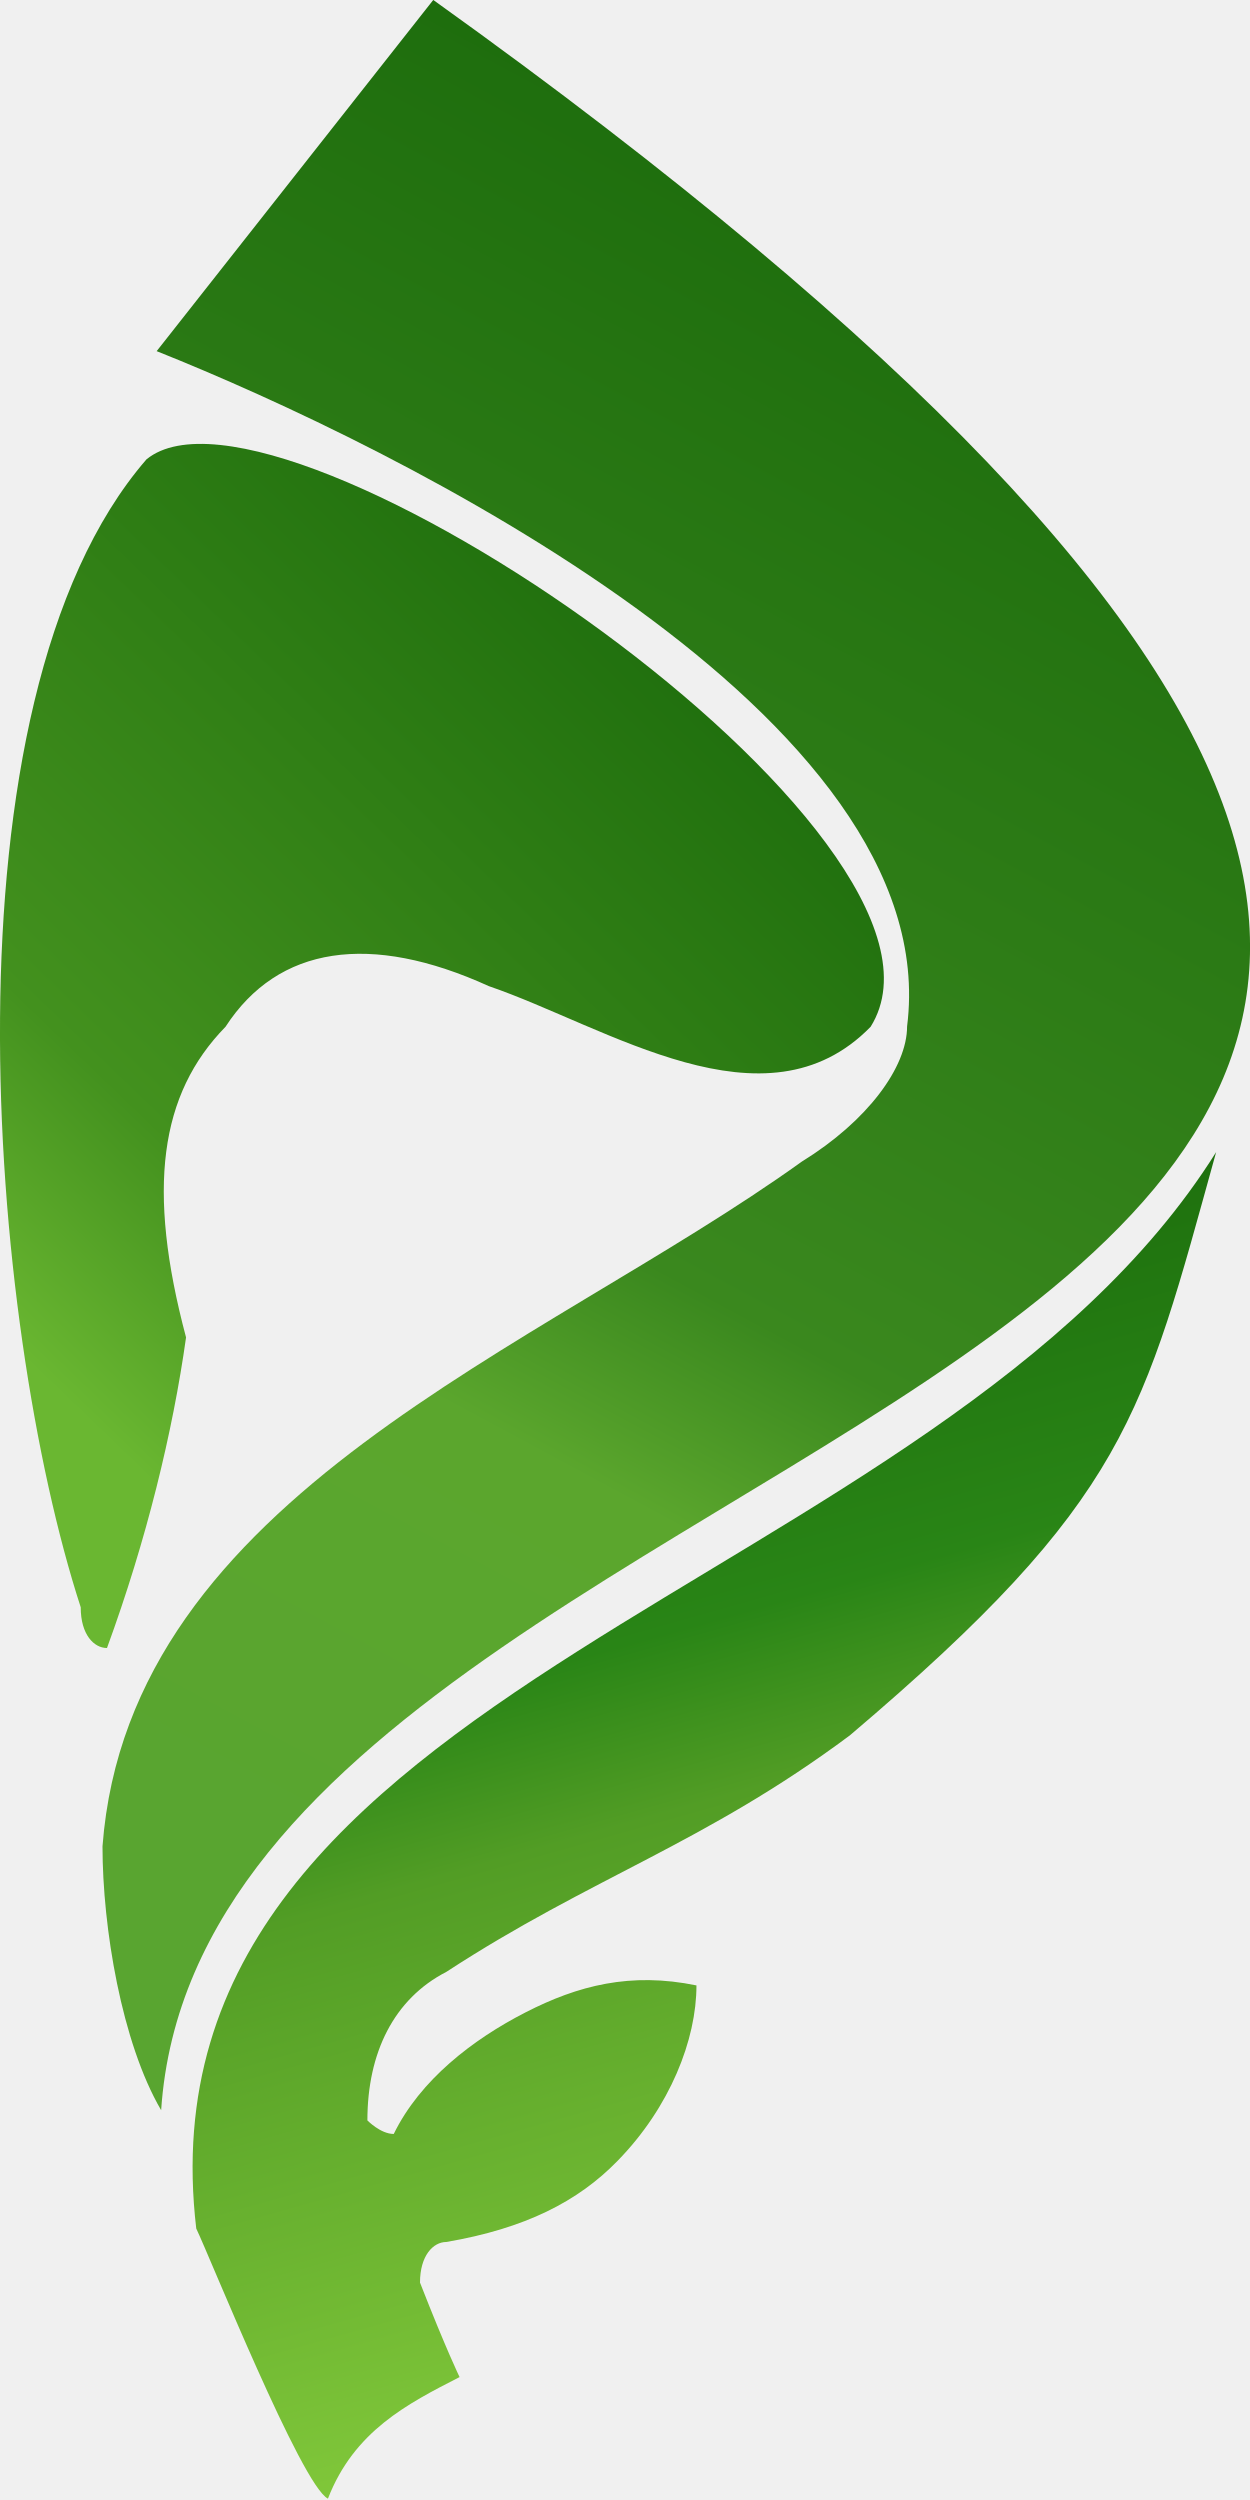
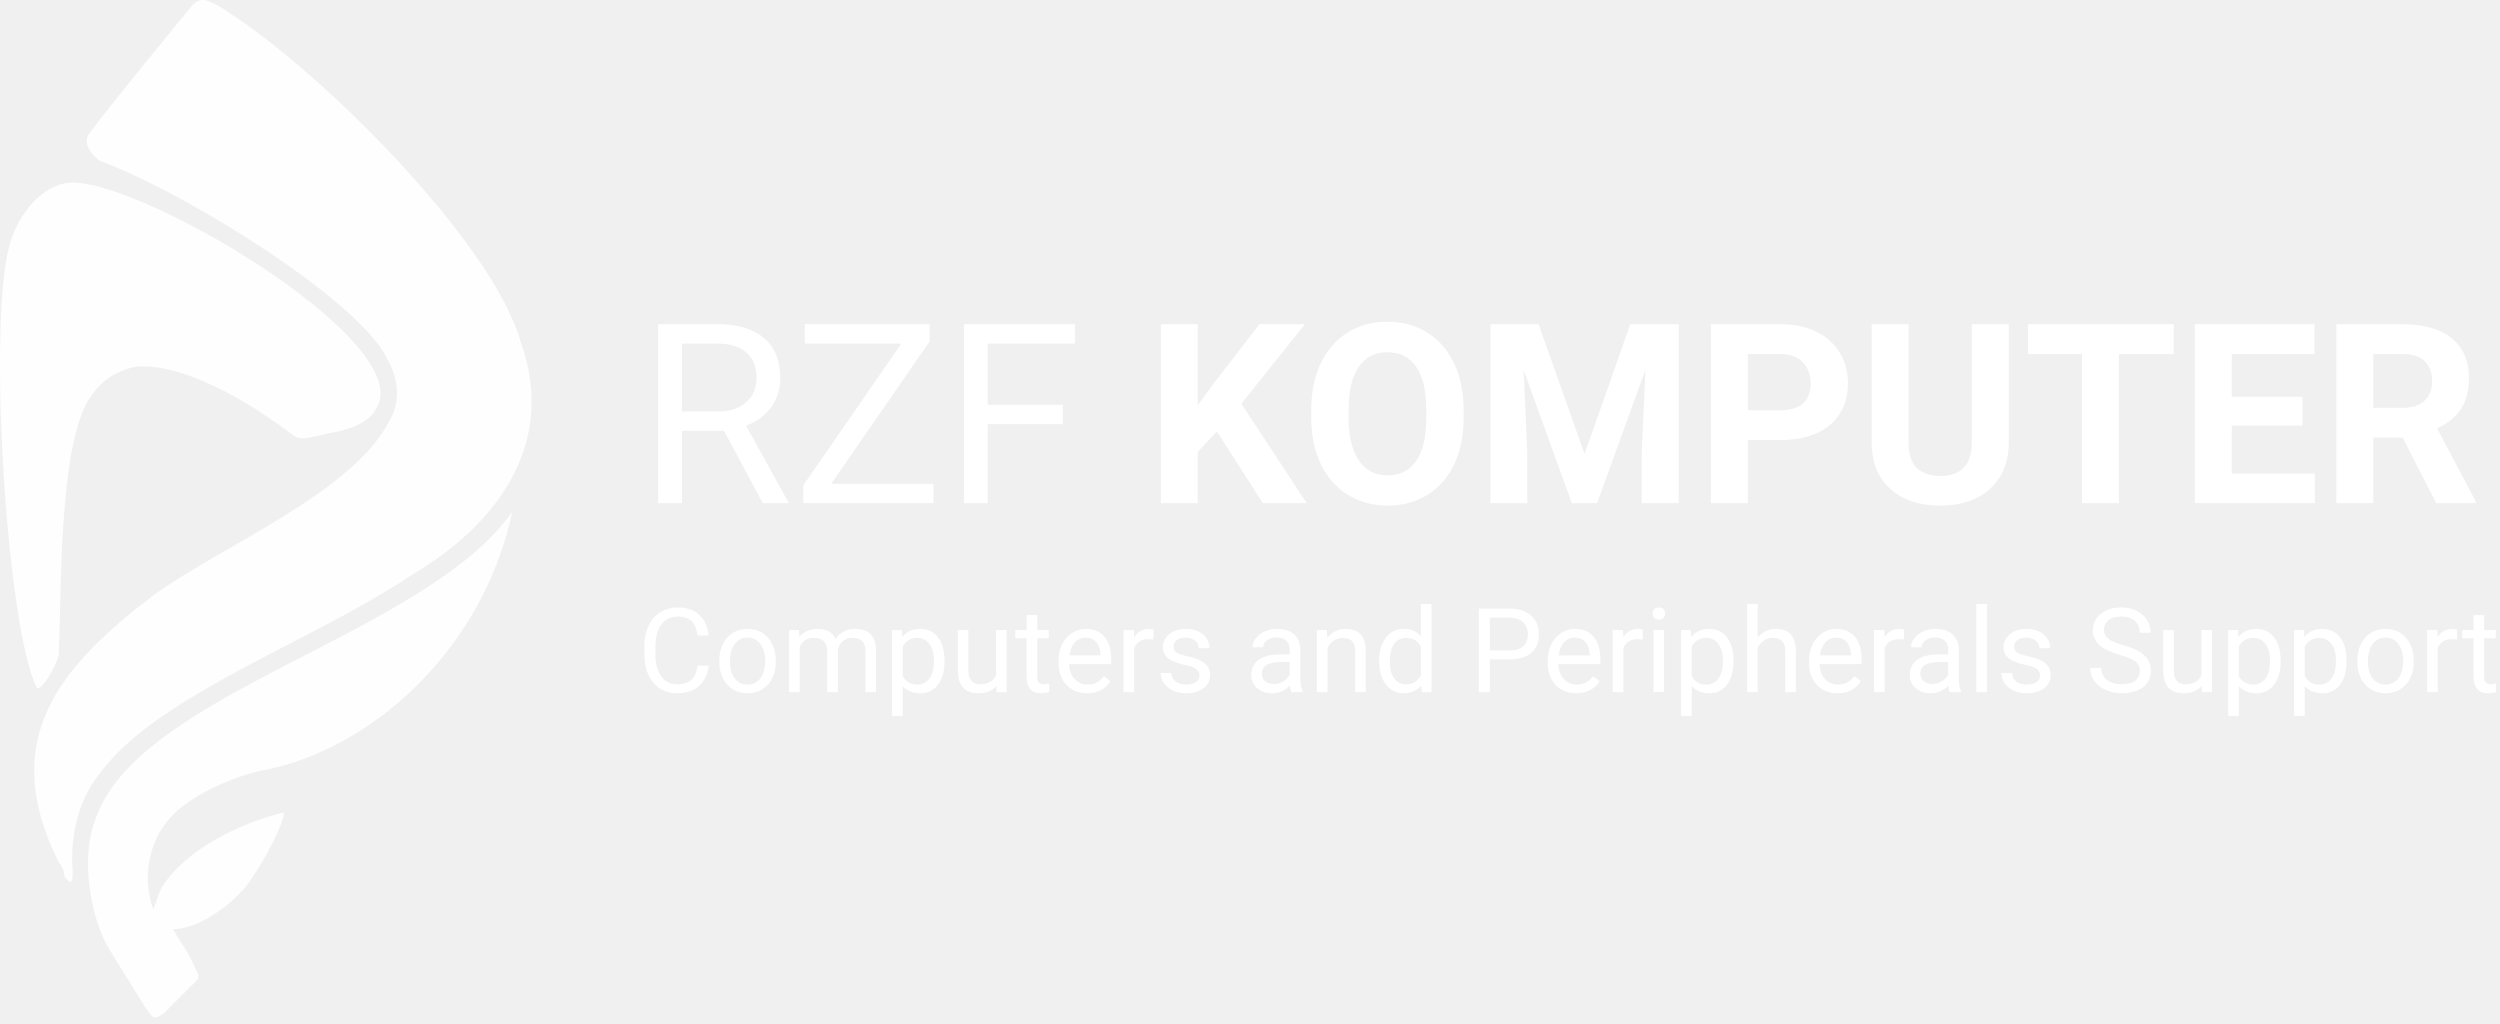
- <svg xmlns="http://www.w3.org/2000/svg" width="12" height="24" fill="none">
-   <path fill-rule="evenodd" clip-rule="evenodd" d="M3.148 23.987c.252-.648.758-.908 1.264-1.167 0 0-.127-.26-.38-.907 0-.26.127-.39.253-.39.758-.13 1.264-.389 1.643-.778.506-.518.758-1.166.758-1.685-.632-.13-1.137 0-1.643.26-.505.259-1.01.648-1.263 1.166-.127 0-.253-.13-.253-.13 0-.648.253-1.166.758-1.426 1.39-.907 2.483-1.234 3.873-2.27 2.673-2.267 2.814-3.067 3.517-5.6-2.672 4.266-10.41 5.066-9.791 10.334.126.26 1.01 2.464 1.264 2.593z" fill="url(#paint0_linear)" />
-   <path fill-rule="evenodd" clip-rule="evenodd" d="M4.159 0L1.504 3.371c2.275.908 7.583 3.501 7.204 6.483 0 .39-.379.908-1.01 1.297-2.528 1.815-6.46 3.203-6.714 6.574 0 .778.184 1.885.563 2.533C2.053 12.738 22.99 13.485 4.16 0z" fill="url(#paint1_linear)" />
-   <path fill-rule="evenodd" clip-rule="evenodd" d="M.775 15.432c0 .259.126.389.252.389.38-1.037.632-2.075.759-2.982-.38-1.427-.253-2.335.379-2.982.505-.778 1.39-.908 2.528-.39 1.137.39 2.654 1.427 3.665.39C9.495 8.04 2.67 3.373 1.406 4.41-.616 6.745-.11 12.709.775 15.43z" fill="url(#paint2_linear)" />
-   <defs>
-     <linearGradient id="paint0_linear" x1="5.297" y1="12.163" x2="8.521" y2="23.576" gradientUnits="userSpaceOnUse">
-       <stop stop-color="#1C6C0C" />
-       <stop offset=".31" stop-color="#298516" />
-       <stop offset=".451" stop-color="#529D25" />
-       <stop offset="1" stop-color="#89CF3E" />
-     </linearGradient>
-     <linearGradient id="paint1_linear" x1="10.371" y1="2.583" x2="2.187" y2="17.79" gradientUnits="userSpaceOnUse">
-       <stop stop-color="#1C6C0C" />
-       <stop offset=".6" stop-color="#3A881E" />
-       <stop offset=".722" stop-color="#5BA62D" />
-       <stop offset="1" stop-color="#59A530" />
-     </linearGradient>
-     <linearGradient id="paint2_linear" x1="7.634" y1="6.349" x2=".735" y2="13.537" gradientUnits="userSpaceOnUse">
-       <stop stop-color="#1C6C0C" />
-       <stop offset=".749" stop-color="#43911E" />
-       <stop offset="1" stop-color="#6AB731" />
-     </linearGradient>
-   </defs>
+ <svg xmlns="http://www.w3.org/2000/svg" width="149" height="61" fill="none">
+   <path d="M72.526 25.71l-1.142 1.23v3.047h-2.198V19.323h2.198v4.834l.967-1.326 2.717-3.508h2.703l-3.787 4.739 3.896 5.925h-2.614l-2.74-4.277zm14.707-.813c0 1.05-.185 1.97-.556 2.76-.371.792-.904 1.402-1.597 1.832-.688.43-1.48.644-2.373.644-.884 0-1.672-.212-2.366-.637-.693-.425-1.23-1.03-1.611-1.816-.38-.791-.574-1.7-.58-2.725v-.527c0-1.05.189-1.973.565-2.769.38-.8.916-1.413 1.604-1.838.694-.43 1.485-.645 2.373-.645.89 0 1.678.215 2.366.645.693.425 1.228 1.037 1.604 1.838.38.796.57 1.717.57 2.761v.477zm-2.226-.484c0-1.118-.2-1.968-.6-2.549-.401-.58-.972-.871-1.715-.871-.737 0-1.306.288-1.706.864-.4.571-.603 1.411-.608 2.52v.52c0 1.088.2 1.933.6 2.534.4.6.977.9 1.729.9.737 0 1.304-.288 1.7-.864.395-.58.595-1.425.6-2.534v-.52zm6.694-5.09l2.739 7.734 2.725-7.734h2.886v10.664h-2.205v-2.915l.22-5.032-2.878 7.947h-1.51l-2.87-7.94.219 5.025v2.915H88.83V19.323h2.87zm12.466 6.907v3.757h-2.197V19.323h4.16c.801 0 1.504.146 2.109.44a3.229 3.229 0 011.407 1.252c.327.537.49 1.15.49 1.838 0 1.045-.359 1.87-1.076 2.476-.713.6-1.702.9-2.967.9l-1.926.001zm0-1.78h1.963c.581 0 1.023-.137 1.326-.41.307-.274.461-.664.461-1.172 0-.523-.154-.945-.461-1.267-.308-.323-.733-.489-1.275-.498h-2.014v3.347zm15.557-5.127v7.024c0 1.167-.367 2.09-1.099 2.768-.728.679-1.724 1.018-2.988 1.018-1.245 0-2.234-.33-2.967-.988-.732-.66-1.106-1.565-1.12-2.718v-7.104h2.197v7.038c0 .699.166 1.209.498 1.531.337.318.801.476 1.392.476 1.235 0 1.863-.65 1.882-1.948v-7.097h2.205zm9.829 1.78h-3.267v8.884h-2.197v-8.884h-3.223v-1.78h8.687v1.78zm7.676 4.262h-4.219v2.857h4.951v1.765h-7.149V19.323h7.134v1.78h-4.936v2.541h4.219v1.721zm5.969.718h-1.751v3.904h-2.197V19.323h3.962c1.26 0 2.232.28 2.915.842.684.562 1.026 1.355 1.026 2.38 0 .728-.159 1.336-.476 1.824-.313.484-.789.87-1.428 1.157l2.307 4.358v.103h-2.359l-1.999-3.904zm-1.751-1.78h1.773c.551 0 .979-.139 1.281-.417.303-.283.455-.672.455-1.165 0-.503-.144-.898-.433-1.186-.283-.288-.72-.432-1.311-.432h-1.765v3.2zm-98.298 1.37h-2.505v4.314H39.23V19.323h3.53c1.2 0 2.124.273 2.768.82.65.547.974 1.343.974 2.388 0 .664-.18 1.242-.542 1.736-.356.493-.854.861-1.494 1.106l2.505 4.526v.088h-1.51l-2.313-4.314zm-2.505-1.15h2.16c.699 0 1.253-.18 1.663-.542.415-.361.623-.845.623-1.45 0-.66-.198-1.165-.593-1.516-.391-.352-.957-.53-1.7-.535h-2.153v4.043zm8.892 4.314h6.1v1.15h-7.763v-1.055l5.845-8.452h-5.75v-1.157h7.434v1.033l-5.866 8.481zm13.806-3.56h-4.475v4.71H57.46V19.323h6.607v1.157h-5.2v3.647h4.475v1.15zM42.238 39.671c-.061.526-.256.933-.584 1.22-.326.285-.76.427-1.302.427-.588 0-1.06-.21-1.415-.632-.354-.422-.53-.986-.53-1.692v-.479c0-.462.082-.869.246-1.22.166-.35.4-.62.704-.806a1.94 1.94 0 011.053-.284c.528 0 .952.148 1.27.444.32.294.506.702.558 1.224h-.66c-.056-.396-.18-.684-.372-.861-.19-.178-.455-.267-.796-.267-.42 0-.75.155-.988.465-.237.31-.356.75-.356 1.323v.482c0 .54.113.97.339 1.288.225.32.54.479.947.479.364 0 .643-.082.837-.246.196-.167.326-.455.39-.865h.66-.001zm.633-.304c0-.363.07-.688.212-.978a1.61 1.61 0 01.594-.67 1.63 1.63 0 01.872-.236c.503 0 .91.175 1.22.523.312.349.468.813.468 1.391v.045c0 .36-.07.683-.208.97a1.558 1.558 0 01-.592.667c-.255.16-.55.24-.881.24-.502 0-.908-.175-1.22-.524-.31-.348-.465-.81-.465-1.384v-.044zm.635.075c0 .41.095.74.284.988a.917.917 0 00.766.372.91.91 0 00.765-.376c.19-.253.284-.606.284-1.06 0-.405-.097-.733-.29-.984a.913.913 0 00-.766-.38.908.908 0 00-.755.373c-.192.249-.288.604-.288 1.067zm4.119-1.89l.017.41c.27-.32.637-.479 1.097-.479.518 0 .87.199 1.056.595.123-.178.283-.321.479-.43a1.42 1.42 0 01.7-.165c.812 0 1.224.43 1.238 1.289v2.478h-.632v-2.44c0-.265-.06-.462-.182-.592-.12-.132-.323-.198-.608-.198-.235 0-.43.07-.584.212a.845.845 0 00-.27.564v2.454H49.3v-2.423c0-.538-.263-.807-.79-.807-.414 0-.698.177-.85.53v2.7h-.633v-3.698h.598zm8.668 1.89c0 .563-.13 1.016-.386 1.36a1.239 1.239 0 01-1.046.516c-.45 0-.802-.142-1.06-.427v1.78h-.632v-5.12h.578l.03.41c.258-.318.616-.478 1.074-.478.444 0 .795.168 1.052.503.26.335.39.8.39 1.398v.058zm-.632-.072c0-.417-.09-.746-.267-.988a.86.86 0 00-.731-.362c-.383 0-.67.17-.862.51v1.766c.19.337.479.506.868.506.303 0 .544-.12.722-.359.18-.241.27-.599.27-1.073zm3.722 1.514c-.246.29-.607.434-1.084.434-.394 0-.695-.114-.902-.341-.205-.23-.31-.57-.311-1.02v-2.404h.632v2.389c0 .56.228.84.684.84.483 0 .804-.18.964-.54v-2.69h.632v3.699h-.602l-.013-.366v-.001zm2.437-4.228v.896h.69v.488h-.69v2.294c0 .148.03.26.092.335.062.073.166.11.315.11.072 0 .173-.014.3-.042v.513a1.833 1.833 0 01-.485.068c-.283 0-.496-.085-.64-.256-.143-.171-.215-.414-.215-.728V38.04h-.673v-.488h.674v-.896h.632zm2.967 4.662c-.502 0-.91-.164-1.224-.492-.314-.33-.472-.771-.472-1.323v-.116c0-.367.07-.694.209-.98.14-.29.337-.516.588-.678.253-.164.526-.246.82-.246.48 0 .855.159 1.12.475.268.317.4.77.4 1.36v.264h-2.504c.009.364.115.66.317.885.206.224.465.335.78.335.223 0 .412-.045.567-.137.155-.09.29-.212.407-.362l.386.3c-.31.477-.775.715-1.394.715zm-.08-3.315a.842.842 0 00-.642.28c-.173.185-.28.444-.32.78h1.852v-.048c-.018-.322-.105-.57-.26-.746-.155-.177-.365-.266-.63-.266zm4.044.116a1.893 1.893 0 00-.31-.024c-.415 0-.697.177-.845.53v2.625h-.632v-3.698h.615l.01.427c.208-.33.502-.496.882-.496a.64.64 0 01.28.048v.588zm2.738 2.15a.46.46 0 00-.195-.397c-.127-.095-.352-.177-.673-.246a3.218 3.218 0 01-.762-.246 1.101 1.101 0 01-.417-.341.824.824 0 01-.133-.472c0-.303.127-.56.382-.77.258-.209.586-.314.985-.314.42 0 .759.108 1.018.325.262.216.393.493.393.83h-.635a.571.571 0 00-.222-.447.82.82 0 00-.554-.188c-.23 0-.41.05-.54.15a.473.473 0 00-.195.393c0 .153.06.268.18.346.12.077.339.151.654.222.317.07.573.155.769.253a1.1 1.1 0 01.434.355c.1.148.15.324.144.502 0 .33-.133.596-.397.797-.264.198-.607.297-1.03.297a1.86 1.86 0 01-.785-.157 1.295 1.295 0 01-.536-.438 1.073 1.073 0 01-.192-.611h.632c.012.212.096.38.253.506.16.123.37.184.63.184.239 0 .43-.048.573-.143a.45.45 0 00.22-.39h-.001zm5.476.98a1.328 1.328 0 01-.09-.389 1.411 1.411 0 01-1.052.458c-.364 0-.664-.102-.9-.307a1.008 1.008 0 01-.347-.786c0-.386.146-.684.437-.896.294-.214.707-.321 1.237-.321h.616v-.29c0-.222-.066-.397-.198-.527-.133-.132-.328-.198-.585-.198a.922.922 0 00-.567.17c-.153.114-.23.252-.23.414h-.635a.87.87 0 01.195-.533c.132-.173.31-.31.533-.41.225-.1.473-.15.742-.15.426 0 .76.106 1 .32.243.213.368.505.377.879v1.702c0 .34.043.61.13.81v.055h-.663v-.001zm-1.05-.481c.199 0 .387-.051.564-.154a.93.93 0 00.387-.4v-.758h-.496c-.775 0-1.162.226-1.162.68 0 .198.066.353.198.465a.762.762 0 00.51.167h-.001zm3.172-3.216l.02.465a1.346 1.346 0 011.108-.534c.782 0 1.176.441 1.183 1.323v2.444h-.632v-2.447c-.003-.267-.064-.464-.185-.592-.118-.127-.304-.191-.557-.191a.912.912 0 00-.54.164c-.155.11-.276.253-.362.43v2.636h-.633v-3.698h.598zm3.11 1.818c0-.567.135-1.023.404-1.367.269-.346.62-.52 1.056-.52.433 0 .776.148 1.029.445V36h.632v5.25h-.58l-.031-.397c-.253.31-.605.465-1.057.465-.428 0-.778-.175-1.05-.526-.268-.351-.402-.809-.402-1.374v-.048h-.001zm.633.072c0 .42.087.747.26.984a.838.838 0 00.718.356c.4 0 .693-.18.878-.54v-1.7c-.19-.348-.48-.522-.872-.522-.31 0-.551.12-.724.359-.173.24-.26.593-.26 1.063zm5.964-.14v1.948h-.656v-4.977h1.836c.544 0 .97.14 1.278.417.31.278.465.646.465 1.104 0 .483-.152.856-.455 1.118-.301.26-.732.39-1.295.39h-1.173zm0-.537h1.18c.35 0 .619-.082.806-.246.187-.166.28-.406.28-.718 0-.296-.093-.533-.28-.71-.187-.178-.443-.27-.77-.278h-1.216v1.952zm5.148 2.553c-.501 0-.91-.164-1.224-.492-.314-.33-.471-.771-.471-1.323v-.116c0-.367.069-.694.208-.98.14-.29.337-.516.588-.678.253-.164.526-.246.82-.246.48 0 .855.159 1.12.475.268.317.4.77.4 1.36v.264H92.88c.009.364.115.66.318.885.205.224.465.335.779.335.223 0 .413-.045.567-.137a1.41 1.41 0 00.407-.362l.386.3c-.31.477-.774.715-1.394.715zm-.08-3.315a.84.84 0 00-.641.28c-.173.185-.281.444-.322.78h1.853v-.048c-.018-.322-.105-.57-.26-.746-.155-.177-.364-.266-.63-.266zm4.045.116a1.906 1.906 0 00-.311-.024c-.415 0-.696.177-.845.53v2.625h-.632v-3.698h.615l.01.427c.208-.33.502-.496.882-.496.124 0 .217.016.28.048v.588zm1.27 3.13h-.631v-3.696h.632v3.698-.002zm-.682-4.678c0-.103.03-.19.092-.26.064-.07.157-.106.28-.106.123 0 .217.035.28.106.064.07.096.157.096.26a.36.36 0 01-.096.256c-.063.068-.157.103-.28.103-.123 0-.216-.035-.28-.103a.366.366 0 01-.092-.256zm4.822 2.87c0 .564-.128 1.017-.386 1.361a1.239 1.239 0 01-1.046.516c-.449 0-.802-.142-1.059-.427v1.78h-.633v-5.12h.578l.031.41c.257-.318.615-.478 1.073-.478.444 0 .795.168 1.053.503.26.335.389.8.389 1.398v.058-.001zm-.632-.071c0-.417-.089-.746-.267-.988a.855.855 0 00-.731-.362c-.383 0-.67.17-.861.51v1.766a.93.93 0 00.868.506c.303 0 .543-.12.721-.359.18-.241.27-.599.27-1.073zm2.071-1.37a1.35 1.35 0 011.094-.517c.782 0 1.176.441 1.183 1.323v2.444h-.633v-2.447c-.002-.267-.063-.464-.184-.592-.119-.127-.304-.191-.557-.191a.913.913 0 00-.54.164c-.155.11-.276.253-.363.43v2.636h-.632V36h.632v2zm4.758 3.318c-.501 0-.909-.164-1.223-.492-.315-.33-.472-.771-.472-1.323v-.116c0-.367.069-.694.208-.98.142-.29.338-.516.588-.678.243-.161.529-.247.821-.246.48 0 .854.159 1.121.475.266.317.4.77.4 1.36v.264h-2.506c.009.364.115.66.318.885.205.224.465.335.779.335.224 0 .413-.045.568-.137.155-.09.29-.212.406-.362l.387.3c-.31.477-.775.715-1.395.715zm-.078-3.315a.84.84 0 00-.643.28c-.173.185-.28.444-.321.78h1.852v-.048c-.018-.322-.105-.57-.26-.746-.154-.177-.364-.266-.628-.266zm4.043.116a1.908 1.908 0 00-.311-.024c-.415 0-.696.177-.844.53v2.625h-.633v-3.698h.616l.01.427c.207-.33.501-.496.882-.496.123 0 .216.016.28.048v.588zm2.731 3.13a1.334 1.334 0 01-.089-.389 1.42 1.42 0 01-1.053.458c-.364 0-.664-.102-.899-.307a1.012 1.012 0 01-.348-.786c0-.386.146-.684.437-.896.294-.214.707-.321 1.238-.321h.615v-.29c0-.222-.066-.397-.198-.527-.133-.132-.327-.198-.585-.198a.92.92 0 00-.567.17c-.153.114-.229.252-.229.414h-.636a.865.865 0 01.195-.533c.132-.173.31-.31.533-.41.226-.1.473-.15.742-.15.426 0 .76.106 1.001.32.242.213.367.505.376.879v1.702c0 .34.043.61.13.81v.055h-.663v-.001zm-1.049-.481c.198 0 .386-.051.564-.154a.936.936 0 00.386-.4v-.758h-.496c-.775 0-1.162.226-1.162.68 0 .198.066.353.198.465a.764.764 0 00.51.167zm3.26.482h-.632V36h.632v5.25zm3.169-.981a.467.467 0 00-.195-.397c-.128-.095-.352-.177-.673-.246a3.23 3.23 0 01-.763-.246 1.114 1.114 0 01-.417-.341.83.83 0 01-.133-.472c0-.303.128-.56.383-.77.257-.209.586-.314.984-.314.42 0 .759.108 1.019.325.262.216.393.493.393.83h-.636a.568.568 0 00-.222-.447.82.82 0 00-.554-.188c-.23 0-.41.05-.54.15a.473.473 0 00-.194.393c0 .153.06.268.181.346.12.077.338.151.652.222.317.07.574.155.77.253.195.098.34.216.434.355a.867.867 0 01.143.502c0 .33-.132.596-.396.797-.265.198-.608.297-1.029.297a1.86 1.86 0 01-.786-.157 1.294 1.294 0 01-.537-.438 1.076 1.076 0 01-.191-.611h.632c.011.212.096.38.253.506.159.123.369.184.629.184.239 0 .431-.048.574-.143a.449.449 0 00.219-.39zm4.758-1.237c-.563-.162-.973-.36-1.231-.595a1.146 1.146 0 01-.383-.875c0-.392.156-.716.469-.97.314-.258.722-.387 1.223-.387.342 0 .646.066.913.198.269.132.476.315.622.547.148.233.222.487.222.762h-.66c0-.3-.095-.536-.287-.707-.191-.173-.461-.26-.81-.26-.323 0-.576.072-.759.215-.18.142-.27.339-.27.592 0 .203.086.374.257.516.173.139.466.266.878.383.415.116.739.244.971.386.235.139.408.302.519.489.114.186.171.406.171.66 0 .403-.157.726-.471.97-.315.242-.735.362-1.262.362a2.362 2.362 0 01-.957-.195 1.636 1.636 0 01-.687-.54 1.32 1.32 0 01-.239-.776h.66c0 .301.11.54.331.715.224.173.521.26.892.26.347 0 .612-.071.797-.212a.693.693 0 00.277-.578c0-.244-.086-.432-.257-.564-.171-.134-.48-.267-.929-.396zm4.874 1.852c-.246.29-.608.434-1.084.434-.394 0-.695-.114-.902-.341-.205-.23-.309-.57-.311-1.02v-2.404h.632v2.389c0 .56.228.84.684.84.483 0 .804-.18.964-.54v-2.69h.632v3.699h-.602l-.013-.366v-.001zm4.703-1.442c0 .563-.129 1.016-.386 1.36a1.24 1.24 0 01-1.046.516c-.449 0-.802-.142-1.06-.427v1.78h-.632v-5.12h.577l.031.41c.258-.318.615-.478 1.073-.478.445 0 .796.168 1.053.503.26.335.39.8.39 1.398v.058zm-.633-.072c0-.417-.088-.746-.266-.988a.87.87 0 00-.732-.362c-.382 0-.669.17-.861.51v1.766a.93.93 0 00.868.506.853.853 0 00.721-.359c.18-.241.27-.599.27-1.073zm4.563.072c0 .563-.128 1.016-.386 1.36a1.239 1.239 0 01-1.046.516c-.449 0-.802-.142-1.059-.427v1.78h-.633v-5.12h.578l.031.41c.257-.318.615-.478 1.073-.478.444 0 .795.168 1.053.503.26.335.389.8.389 1.398v.058zm-.632-.072c0-.417-.089-.746-.266-.988a.87.87 0 00-.732-.362c-.383 0-.67.17-.861.51v1.766a.93.93 0 00.868.506c.303 0 .543-.12.721-.359.18-.241.27-.599.27-1.073zm1.272-.003c0-.363.07-.688.212-.978.143-.29.341-.513.594-.67.262-.16.565-.241.872-.236.503 0 .91.175 1.22.523.312.349.468.813.468 1.391v.045c0 .36-.069.683-.208.97a1.565 1.565 0 01-.591.667c-.256.16-.55.24-.882.24-.502 0-.908-.175-1.221-.524-.309-.348-.464-.81-.464-1.384v-.044zm.635.075c0 .41.095.74.284.988a.92.92 0 00.766.372.908.908 0 00.765-.376c.189-.253.284-.606.284-1.06 0-.405-.097-.733-.291-.984a.915.915 0 00-.765-.38.91.91 0 00-.756.373c-.191.249-.287.604-.287 1.067zm5.312-1.323a1.908 1.908 0 00-.311-.024c-.415 0-.696.177-.844.53v2.625h-.633v-3.698h.616l.01.427c.207-.33.501-.496.882-.496.123 0 .216.016.28.048v.588zm1.613-1.463v.896h.691v.488h-.691v2.294c0 .148.031.26.092.335.062.073.167.11.315.11.073 0 .173-.014.301-.042v.513a1.836 1.836 0 01-.486.068c-.282 0-.495-.085-.639-.256-.143-.171-.215-.414-.215-.728V38.04h-.673v-.488h.673v-.896h.632z" fill="#fff" />
+   <path fill-rule="evenodd" clip-rule="evenodd" d="M31.034 20.382C29.376 14.412 18.761 3.797 12.956.314c-.663-.332-.995-.498-1.492 0-1.493 1.824-4.644 5.64-6.137 7.63-.498.663.332 1.492.663 1.658 4.976 1.824 15.425 8.293 17.083 11.776.664 1.16.83 2.487.166 3.648-2.156 4.313-9.951 7.464-14.097 10.45-5.64 4.311-9.288 8.623-5.64 15.921.166.166.332.498.332.83.498.663.498.165.498-.332-.166-1.99.331-4.147 1.492-5.64 1.327-1.824 3.152-3.15 4.976-4.312 4.478-2.82 9.454-4.81 13.932-7.795 4.975-2.985 8.458-7.795 6.302-13.766z" fill="#FEFEFE" />
+   <path fill-rule="evenodd" clip-rule="evenodd" d="M30.537 30.5c-5.308 7.463-22.39 10.78-24.878 18.41-.83 2.155-.332 5.638.829 7.629l2.156 3.482c.498.664.498.83 1.161.332l1.824-1.824c.332-.332.166-.498 0-.83-.331-.829-.829-1.492-1.326-2.322 1.492 0 3.317-1.326 4.312-2.487.663-.83 2.156-3.317 2.322-4.478-2.654.663-5.805 2.156-7.298 4.478-.166.331-.332.829-.497 1.327-.664-1.825-.332-3.98.995-5.474 1.16-1.326 3.814-2.487 5.473-2.82 6.302-1.16 13.102-6.965 14.927-15.424zM3.503 38.958c.165-3.649 0-11.776 1.658-14.927.663-1.16 1.493-1.824 2.82-2.156 2.487-.332 6.136 1.659 8.458 3.317 1.493.995.995 1.161 2.985.664.996-.166 2.488-.498 2.986-1.493 2.654-3.98-14.927-14.264-18.576-13.434-1.492.331-2.653 1.824-3.151 3.317-1.493 3.98-.332 23.053 1.493 26.702.166.498 1.327-1.492 1.327-1.99z" fill="#FEFEFE" />
</svg>
